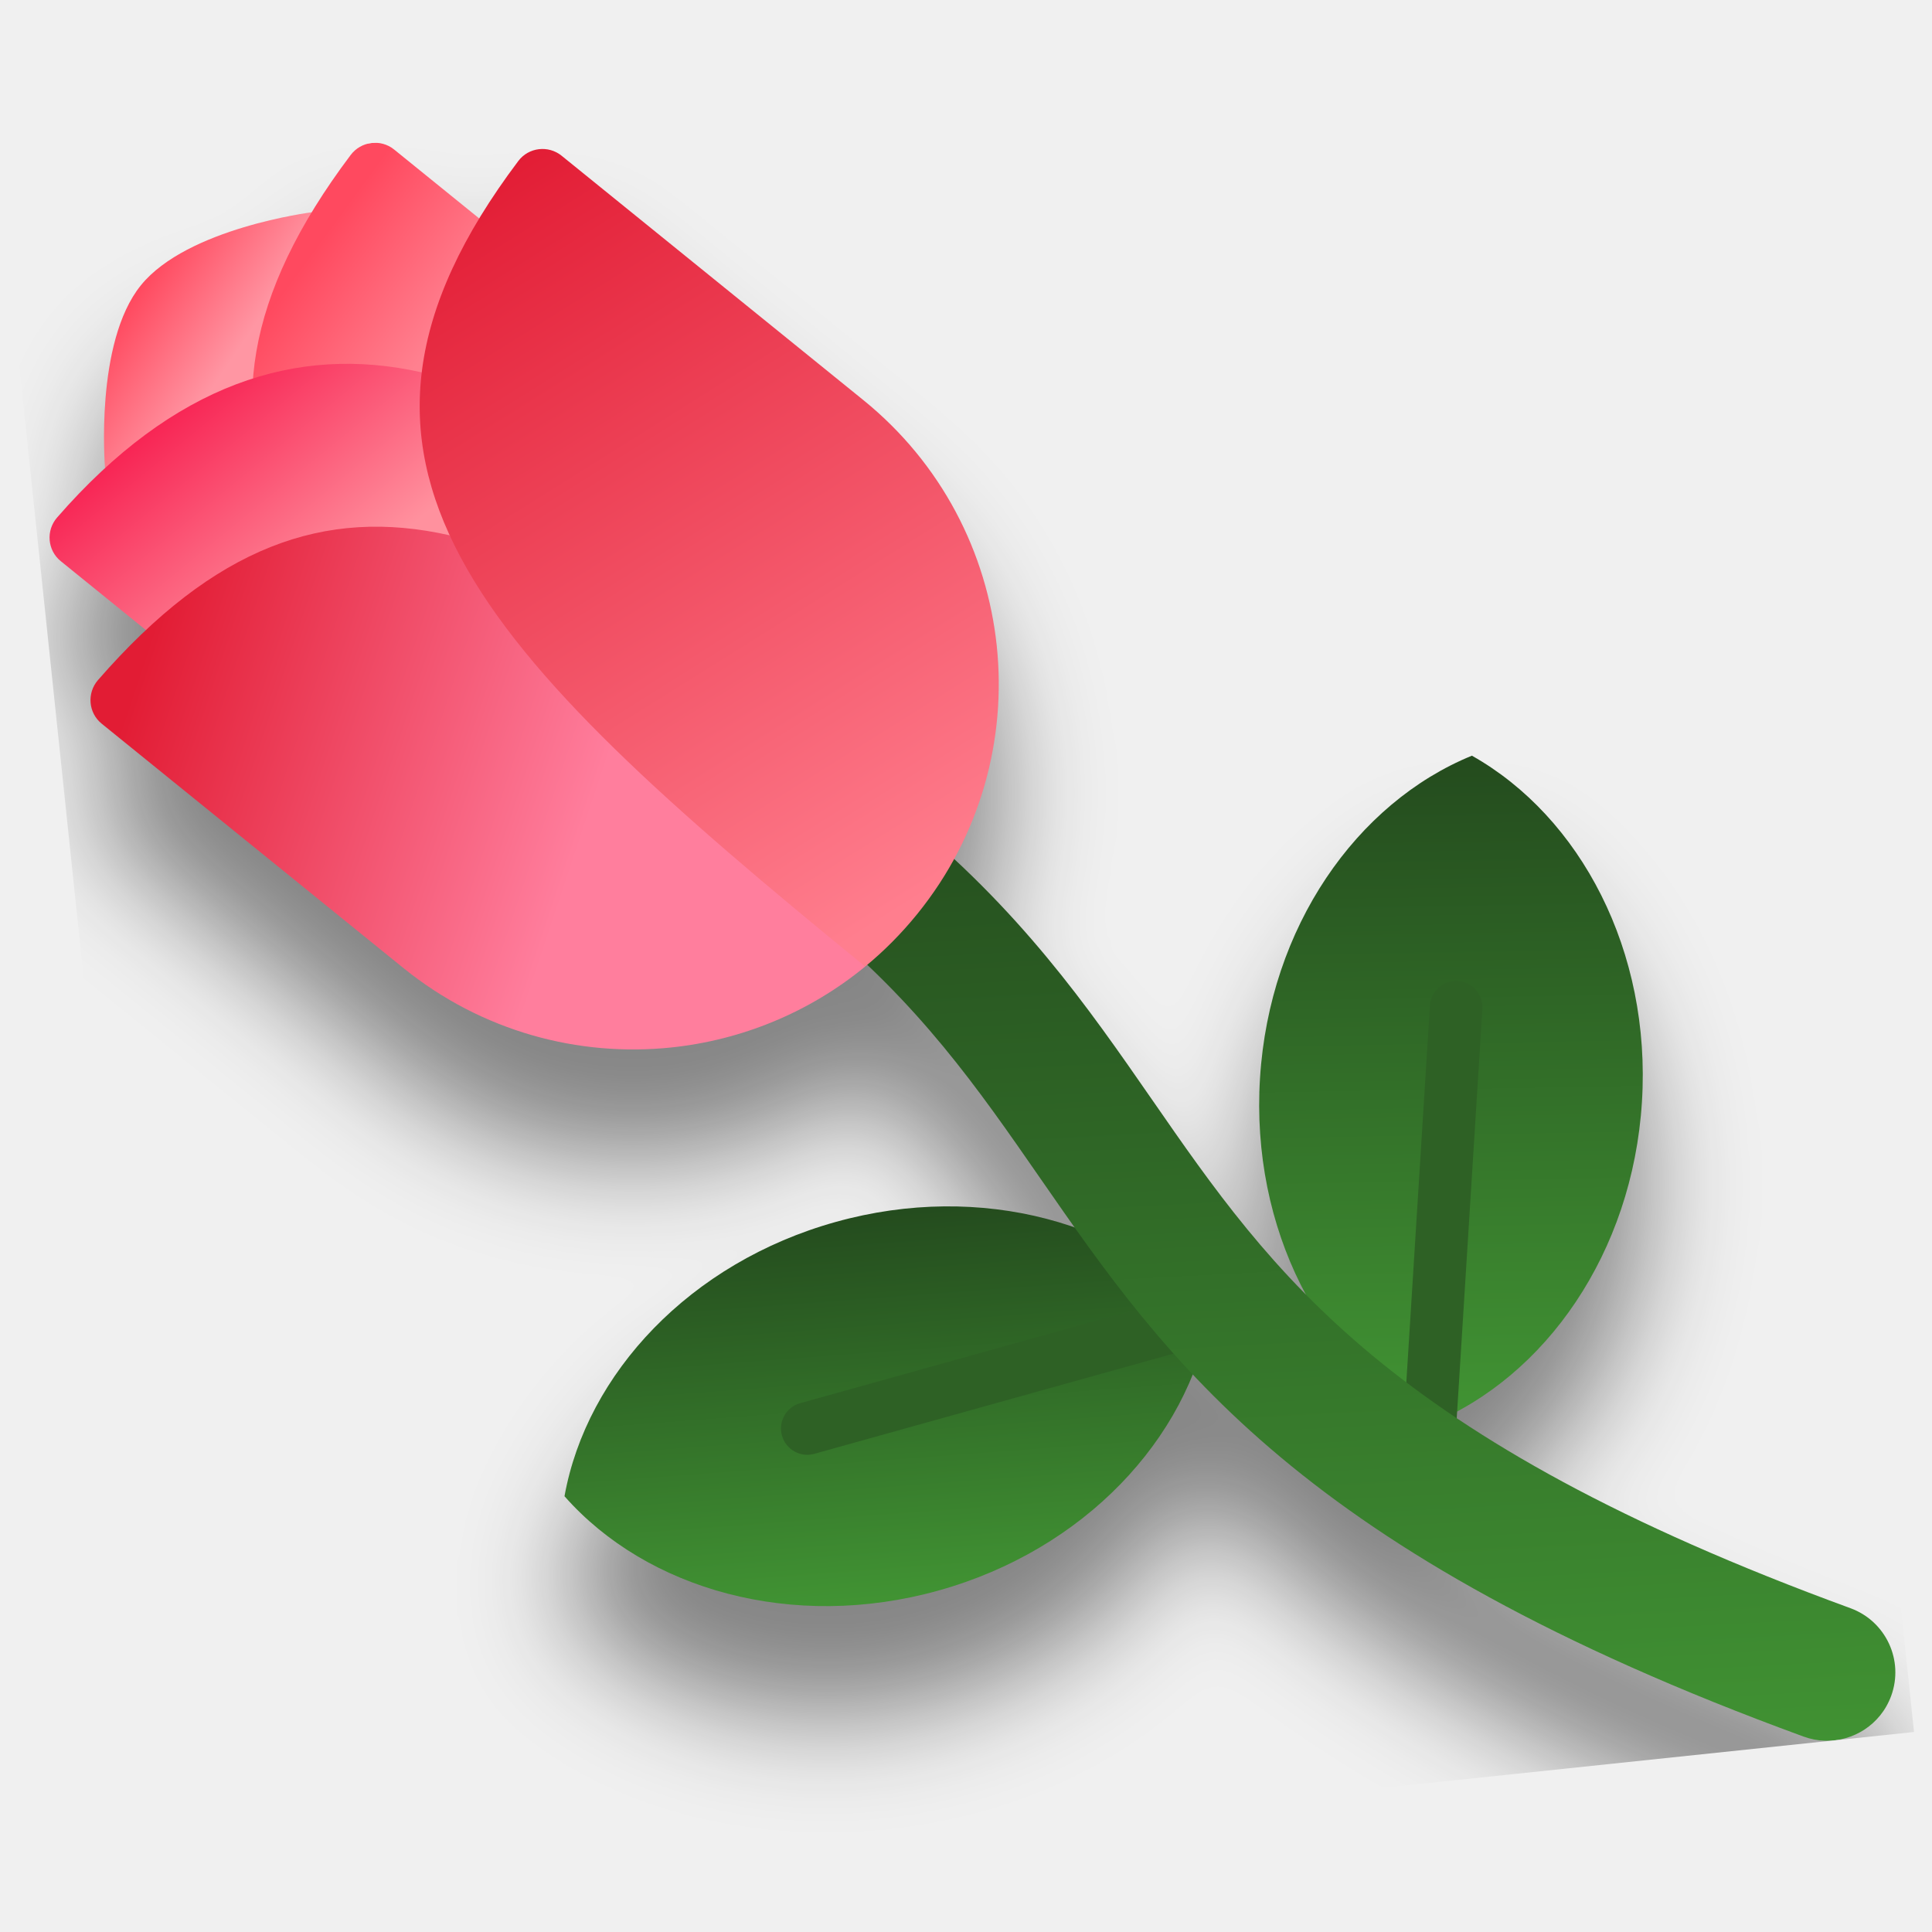
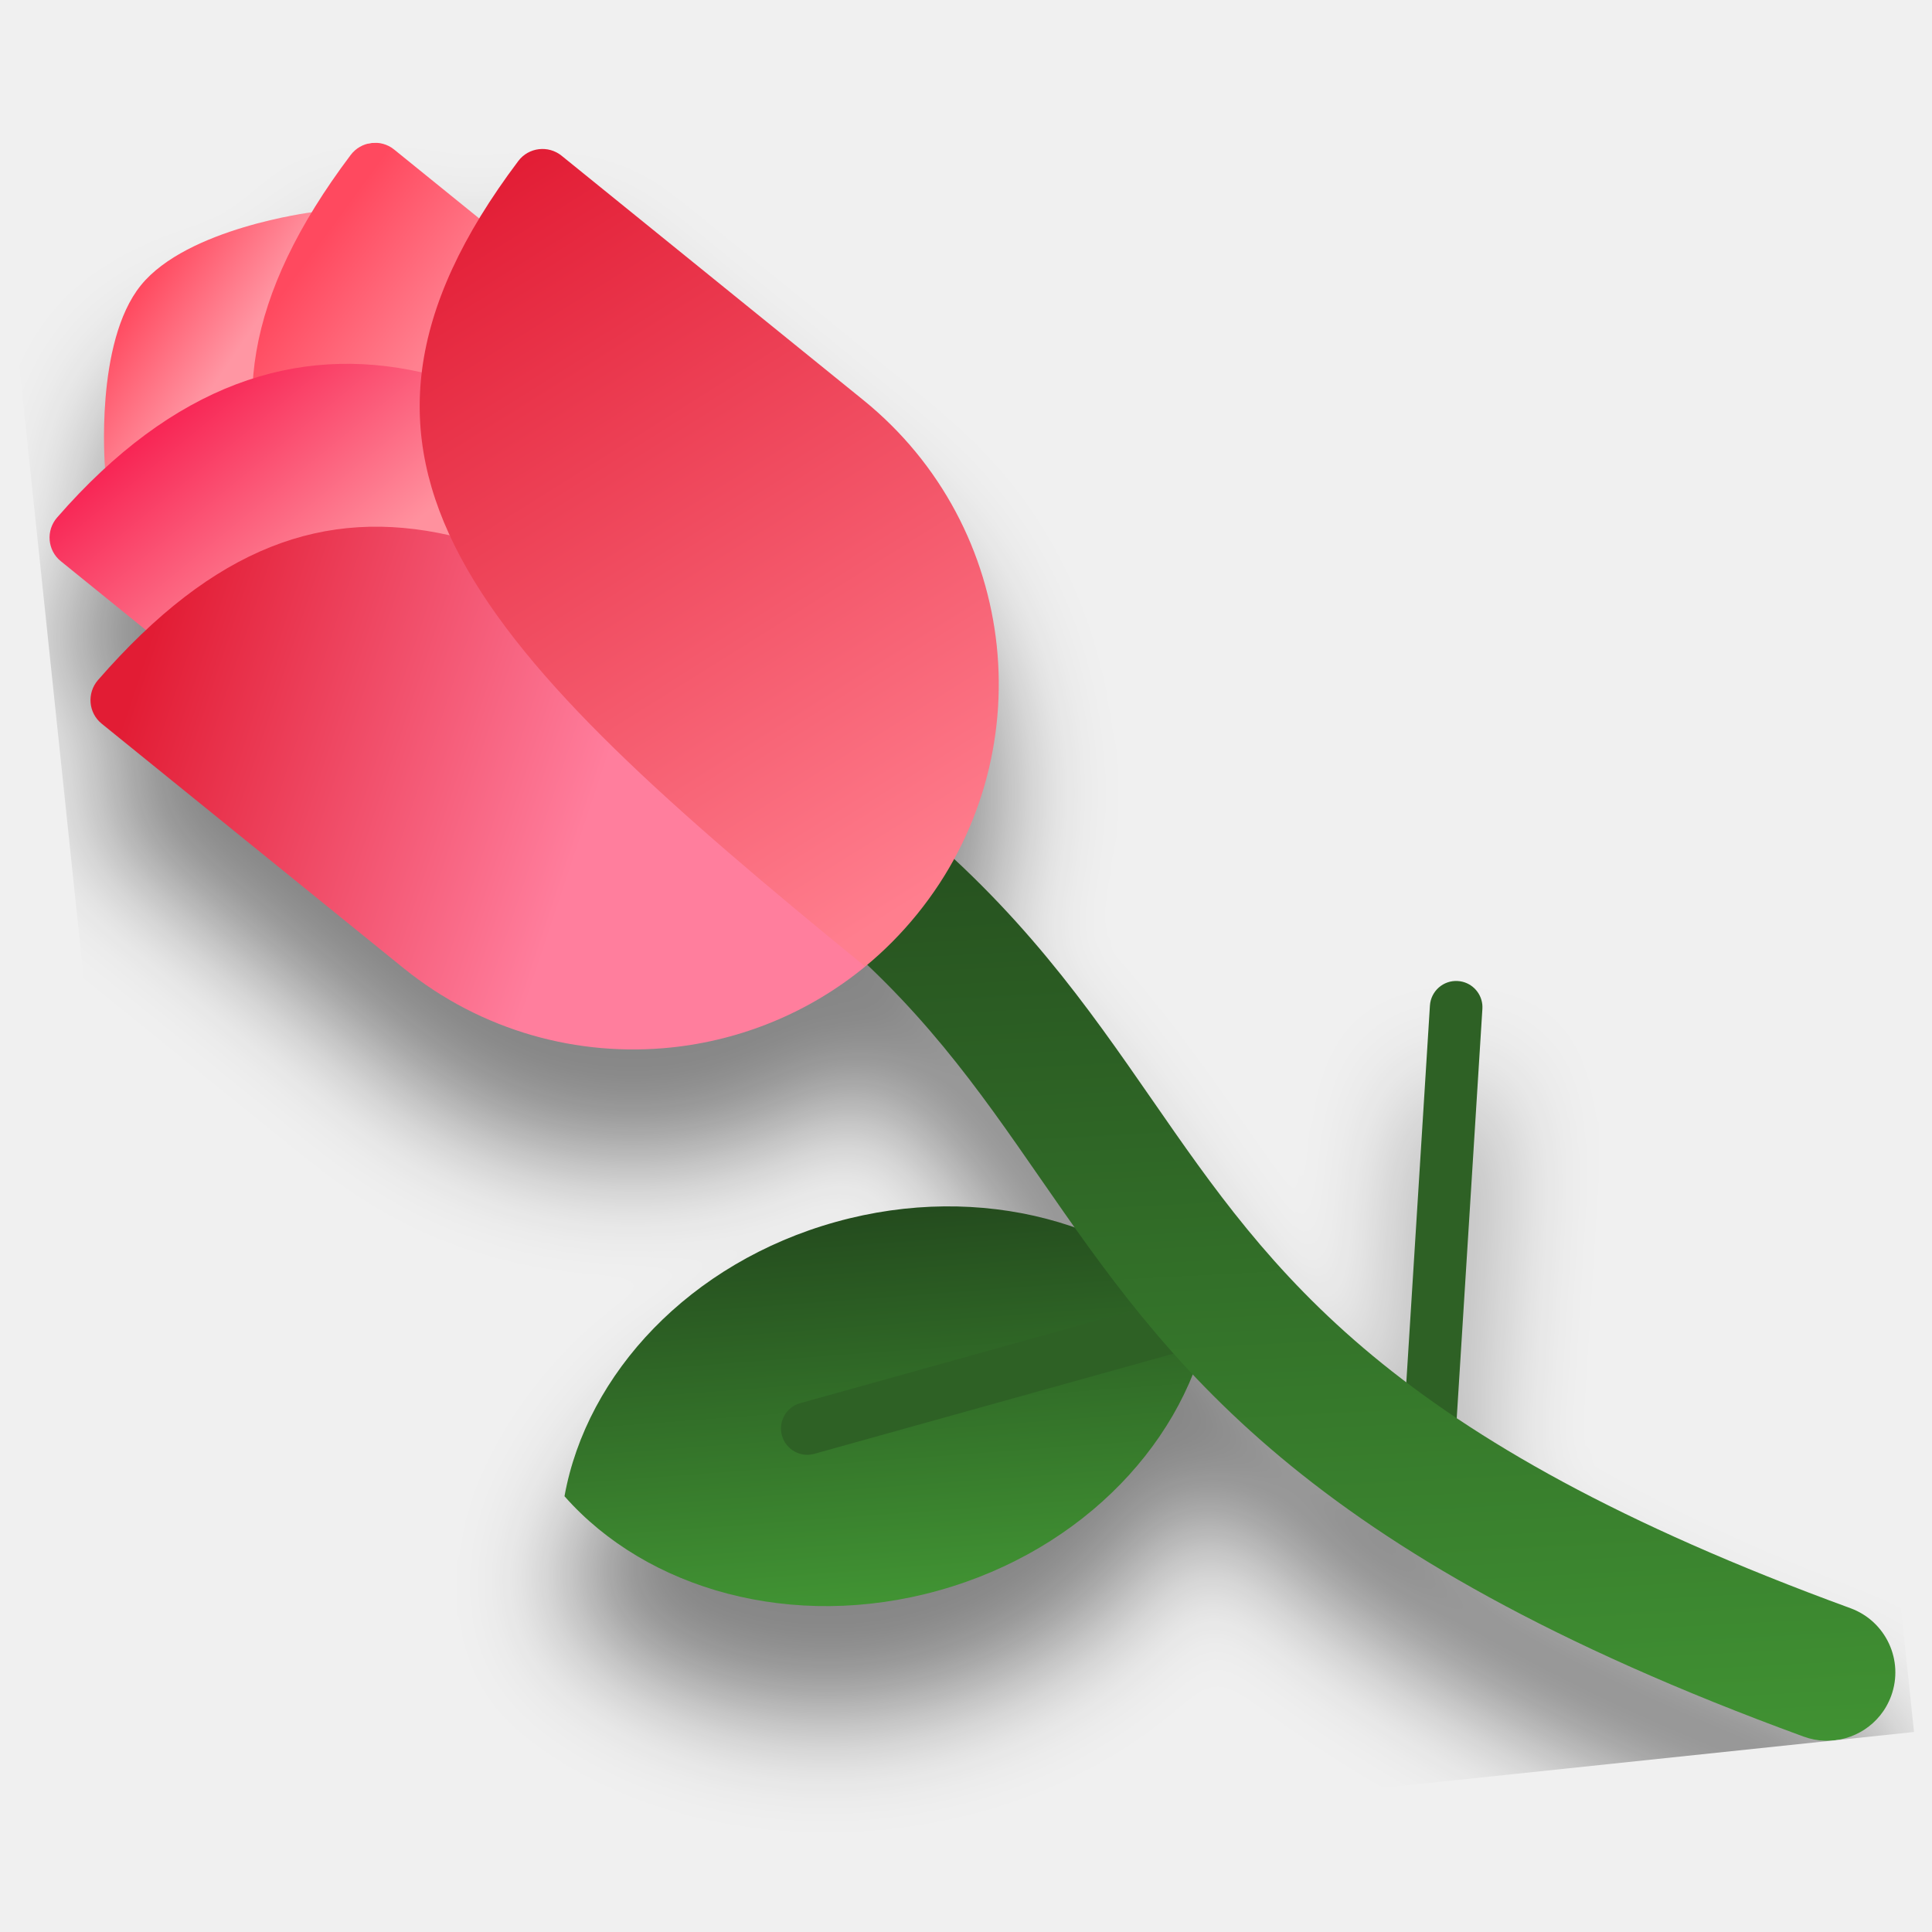
<svg xmlns="http://www.w3.org/2000/svg" viewBox="0 0 71 71" fill="none">
-   <g clip-path="url(#clip0)">
-     <g filter="url(#filter0_d)">
-       <path d="M3.859 17.18C3.859 17.18 3.473 12.59 5.178 10.484C6.884 8.378 11.454 7.801 11.454 7.801L13.764 9.671L6.168 19.05L3.859 17.18Z" fill="url(#paint0_linear)" />
-       <path d="M12.886 5.697C8.978 10.893 8.397 15.162 10.369 19.443L29.046 31.084C30.279 28.708 30.743 26.068 30.474 23.505C30.114 20.087 28.451 16.806 25.569 14.472L14.484 5.495C13.991 5.096 13.267 5.19 12.886 5.697Z" fill="url(#paint1_linear)" />
-       <path d="M2.099 19.018C1.682 19.496 1.741 20.224 2.234 20.623L13.319 29.6C16.201 31.934 19.756 32.878 23.174 32.52C25.737 32.25 28.224 31.247 30.291 29.547L15.499 13.685C10.902 12.646 6.369 14.115 2.099 19.018Z" fill="url(#paint2_linear)" />
-       <path d="M20.745 54.986C23.776 58.424 29.14 59.944 34.49 58.451C39.841 56.959 43.643 52.882 44.457 48.371C41.426 44.933 36.062 43.413 30.712 44.906C25.361 46.398 21.558 50.474 20.745 54.986Z" fill="url(#paint3_linear)" />
+   <g clip-path="url(#a264ebbf-e515-4ea7-b49d-5fad600643c5)">
+     <g filter="url(#ca514e27-e0f9-4f1a-ad58-11cf005a4d0e)">
+       <path d="M3.859 17.18C3.859 17.18 3.473 12.59 5.178 10.484C6.884 8.378 11.454 7.801 11.454 7.801L13.764 9.671L6.168 19.05L3.859 17.18Z" fill="url(#2c4278ee-300a-4762-b9eb-db2d412498bf)" />
+       <path d="M12.886 5.697C8.978 10.893 8.397 15.162 10.369 19.443L29.046 31.084C30.279 28.708 30.743 26.068 30.474 23.505C30.114 20.087 28.451 16.806 25.569 14.472L14.484 5.495C13.991 5.096 13.267 5.19 12.886 5.697Z" fill="url(#d024e044-f571-4de6-994d-e7e17b3f7793)" />
+       <path d="M2.099 19.018C1.682 19.496 1.741 20.224 2.234 20.623L13.319 29.6C16.201 31.934 19.756 32.878 23.174 32.52C25.737 32.25 28.224 31.247 30.291 29.547L15.499 13.685C10.902 12.646 6.369 14.115 2.099 19.018Z" fill="url(#d3501e87-5fa6-4aa3-b5b3-cb53402c1953)" />
+       <path d="M20.745 54.986C23.776 58.424 29.14 59.944 34.49 58.451C39.841 56.959 43.643 52.882 44.457 48.371C41.426 44.933 36.062 43.413 30.712 44.906C25.361 46.398 21.558 50.474 20.745 54.986Z" fill="url(#da6b2a76-7876-4de4-bbca-6258e0989673)" />
      <path d="M54.092 27.771C58.086 30.022 60.688 34.952 60.34 40.496C59.993 46.04 56.796 50.607 52.552 52.341C48.559 50.091 45.957 45.16 46.305 39.616C46.652 34.073 49.849 29.505 54.092 27.771Z" fill="url(#paint4_linear)" />
      <path d="M45.418 48.271C45.467 48.731 45.178 49.173 44.717 49.301L29.926 53.427C29.412 53.57 28.88 53.27 28.736 52.756C28.593 52.241 28.893 51.71 29.407 51.566L44.198 47.441C44.712 47.297 45.245 47.598 45.388 48.111C45.403 48.165 45.413 48.218 45.418 48.271Z" fill="#2E6125" />
      <path d="M54.474 36.914C54.479 36.967 54.48 37.021 54.477 37.076L53.516 52.402C53.483 52.934 53.024 53.339 52.492 53.305C51.96 53.272 51.555 52.813 51.589 52.281L52.549 36.955C52.583 36.423 53.041 36.018 53.573 36.052C54.051 36.082 54.425 36.453 54.474 36.914Z" fill="#2E6125" />
-       <path d="M69.094 63.041C68.437 63.852 67.314 64.197 66.279 63.818C47.747 57.041 42.902 50.047 38.216 43.283C35.932 39.986 33.774 36.871 29.945 33.77C28.867 32.898 28.701 31.316 29.574 30.238C30.447 29.161 32.028 28.994 33.106 29.867C37.493 33.42 39.959 36.98 42.345 40.423C46.78 46.825 50.969 52.871 68.004 59.101C69.307 59.578 69.976 61.02 69.5 62.322C69.402 62.59 69.263 62.831 69.094 63.041Z" fill="url(#paint5_linear)" />
-       <path d="M3.602 24.991C3.186 25.47 3.245 26.197 3.738 26.596L14.823 35.573C17.705 37.907 21.26 38.852 24.678 38.493C27.241 38.223 29.727 37.22 31.795 35.52L16.525 19.672C11.927 18.633 7.872 20.088 3.602 24.991Z" fill="url(#paint6_linear)" />
-       <path d="M19.049 5.915C10.729 16.969 17.459 23.826 31.795 35.52C32.485 34.953 33.127 34.308 33.71 33.588C36.044 30.706 36.989 27.151 36.63 23.733C36.27 20.316 34.607 17.035 31.725 14.701L20.64 5.724C20.151 5.328 19.428 5.413 19.049 5.915Z" fill="url(#paint7_linear)" />
+       <path d="M69.094 63.041C68.437 63.852 67.314 64.197 66.279 63.818C47.747 57.041 42.902 50.047 38.216 43.283C35.932 39.986 33.774 36.871 29.945 33.77C28.867 32.898 28.701 31.316 29.574 30.238C30.447 29.161 32.028 28.994 33.106 29.867C37.493 33.42 39.959 36.98 42.345 40.423C46.78 46.825 50.969 52.871 68.004 59.101C69.307 59.578 69.976 61.02 69.5 62.322C69.402 62.59 69.263 62.831 69.094 63.041Z" fill="url(#8a424bdd-e496-416e-98cd-a3adc1cc1617)" />
+       <path d="M3.602 24.991C3.186 25.47 3.245 26.197 3.738 26.596L14.823 35.573C17.705 37.907 21.26 38.852 24.678 38.493C27.241 38.223 29.727 37.22 31.795 35.52L16.525 19.672C11.927 18.633 7.872 20.088 3.602 24.991Z" fill="url(#1f83a9b1-4409-43bb-8c51-9cceb5db98a3)" />
+       <path d="M19.049 5.915C10.729 16.969 17.459 23.826 31.795 35.52C32.485 34.953 33.127 34.308 33.71 33.588C36.044 30.706 36.989 27.151 36.63 23.733C36.27 20.316 34.607 17.035 31.725 14.701L20.64 5.724C20.151 5.328 19.428 5.413 19.049 5.915Z" fill="url(#5735ad13-aeb4-4668-a653-6d8671a12c4b)" />
    </g>
  </g>
  <defs>
-     <filter id="filter0_d" x="-2.179" y="5.247" width="75.832" height="66.725" filterUnits="userSpaceOnUse" color-interpolation-filters="sRGB">
+     <filter id="ca514e27-e0f9-4f1a-ad58-11cf005a4d0e" x="-2.179" y="5.247" width="75.832" height="66.725" filterUnits="userSpaceOnUse" color-interpolation-filters="sRGB">
      <feFlood flood-opacity="0" result="BackgroundImageFix" />
      <feColorMatrix in="SourceAlpha" type="matrix" values="0 0 0 0 0 0 0 0 0 0 0 0 0 0 0 0 0 0 127 0" />
      <feOffset dy="4" />
      <feGaussianBlur stdDeviation="2" />
      <feColorMatrix type="matrix" values="0 0 0 0 0 0 0 0 0 0 0 0 0 0 0 0 0 0 0.45 0" />
      <feBlend mode="normal" in2="BackgroundImageFix" result="effect1_dropShadow" />
      <feBlend mode="normal" in="SourceGraphic" in2="effect1_dropShadow" result="shape" />
    </filter>
-     <linearGradient id="paint0_linear" x1="9" y1="12.5" x2="5.443" y2="10.084" gradientUnits="userSpaceOnUse">
+     <linearGradient id="2c4278ee-300a-4762-b9eb-db2d412498bf" x1="9" y1="12.5" x2="5.443" y2="10.084" gradientUnits="userSpaceOnUse">
      <stop stop-color="#FF96A3" />
      <stop offset="1" stop-color="#FF495F" />
    </linearGradient>
-     <linearGradient id="paint1_linear" x1="16" y1="12.5" x2="11.512" y2="9.212" gradientUnits="userSpaceOnUse">
+     <linearGradient id="d024e044-f571-4de6-994d-e7e17b3f7793" x1="16" y1="12.5" x2="11.512" y2="9.212" gradientUnits="userSpaceOnUse">
      <stop stop-color="#FF808F" />
      <stop offset="1" stop-color="#FF495F" />
    </linearGradient>
-     <linearGradient id="paint2_linear" x1="10" y1="23.5" x2="2.116" y2="13.861" gradientUnits="userSpaceOnUse">
+     <linearGradient id="d3501e87-5fa6-4aa3-b5b3-cb53402c1953" x1="10" y1="23.5" x2="2.116" y2="13.861" gradientUnits="userSpaceOnUse">
      <stop stop-color="#FF919E" />
      <stop offset="0.949" stop-color="#F5003B" />
    </linearGradient>
-     <linearGradient id="paint3_linear" x1="-9.223" y1="62.465" x2="-10.364" y2="47.186" gradientUnits="userSpaceOnUse">
+     <linearGradient id="da6b2a76-7876-4de4-bbca-6258e0989673" x1="-9.223" y1="62.465" x2="-10.364" y2="47.186" gradientUnits="userSpaceOnUse">
      <stop stop-color="#429634" />
      <stop offset="1" stop-color="#23491D" />
    </linearGradient>
-     <linearGradient id="paint4_linear" x1="29.41" y1="53.414" x2="28.947" y2="27.505" gradientUnits="userSpaceOnUse">
+     <linearGradient id="a7092b3b-2416-4d64-82a5-dbdd5d69ba0c" x1="29.41" y1="53.414" x2="28.947" y2="27.505" gradientUnits="userSpaceOnUse">
      <stop stop-color="#429634" />
      <stop offset="1" stop-color="#23491D" />
    </linearGradient>
-     <linearGradient id="paint5_linear" x1="-14.26" y1="70.401" x2="-16.396" y2="29.553" gradientUnits="userSpaceOnUse">
+     <linearGradient id="8a424bdd-e496-416e-98cd-a3adc1cc1617" x1="-14.26" y1="70.401" x2="-16.396" y2="29.553" gradientUnits="userSpaceOnUse">
      <stop stop-color="#429634" />
      <stop offset="1" stop-color="#23491D" />
    </linearGradient>
-     <linearGradient id="paint6_linear" x1="18" y1="41" x2="1.515" y2="35.52" gradientUnits="userSpaceOnUse">
+     <linearGradient id="1f83a9b1-4409-43bb-8c51-9cceb5db98a3" x1="18" y1="41" x2="1.515" y2="35.52" gradientUnits="userSpaceOnUse">
      <stop stop-color="#FF7E9D" />
      <stop offset="1" stop-color="#E21C34" />
    </linearGradient>
-     <linearGradient id="paint7_linear" x1="27.169" y1="37.17" x2="10.604" y2="10.728" gradientUnits="userSpaceOnUse">
+     <linearGradient id="5735ad13-aeb4-4668-a653-6d8671a12c4b" x1="27.169" y1="37.17" x2="10.604" y2="10.728" gradientUnits="userSpaceOnUse">
      <stop stop-color="#FF7E8E" />
      <stop offset="1" stop-color="#E21C34" />
    </linearGradient>
-     <clipPath id="clip0">
+     <clipPath id="a264ebbf-e515-4ea7-b49d-5fad600643c5">
      <rect width="64" height="64" fill="white" transform="translate(6.68982 70.3394) rotate(-96)" />
    </clipPath>
  </defs>
</svg>
